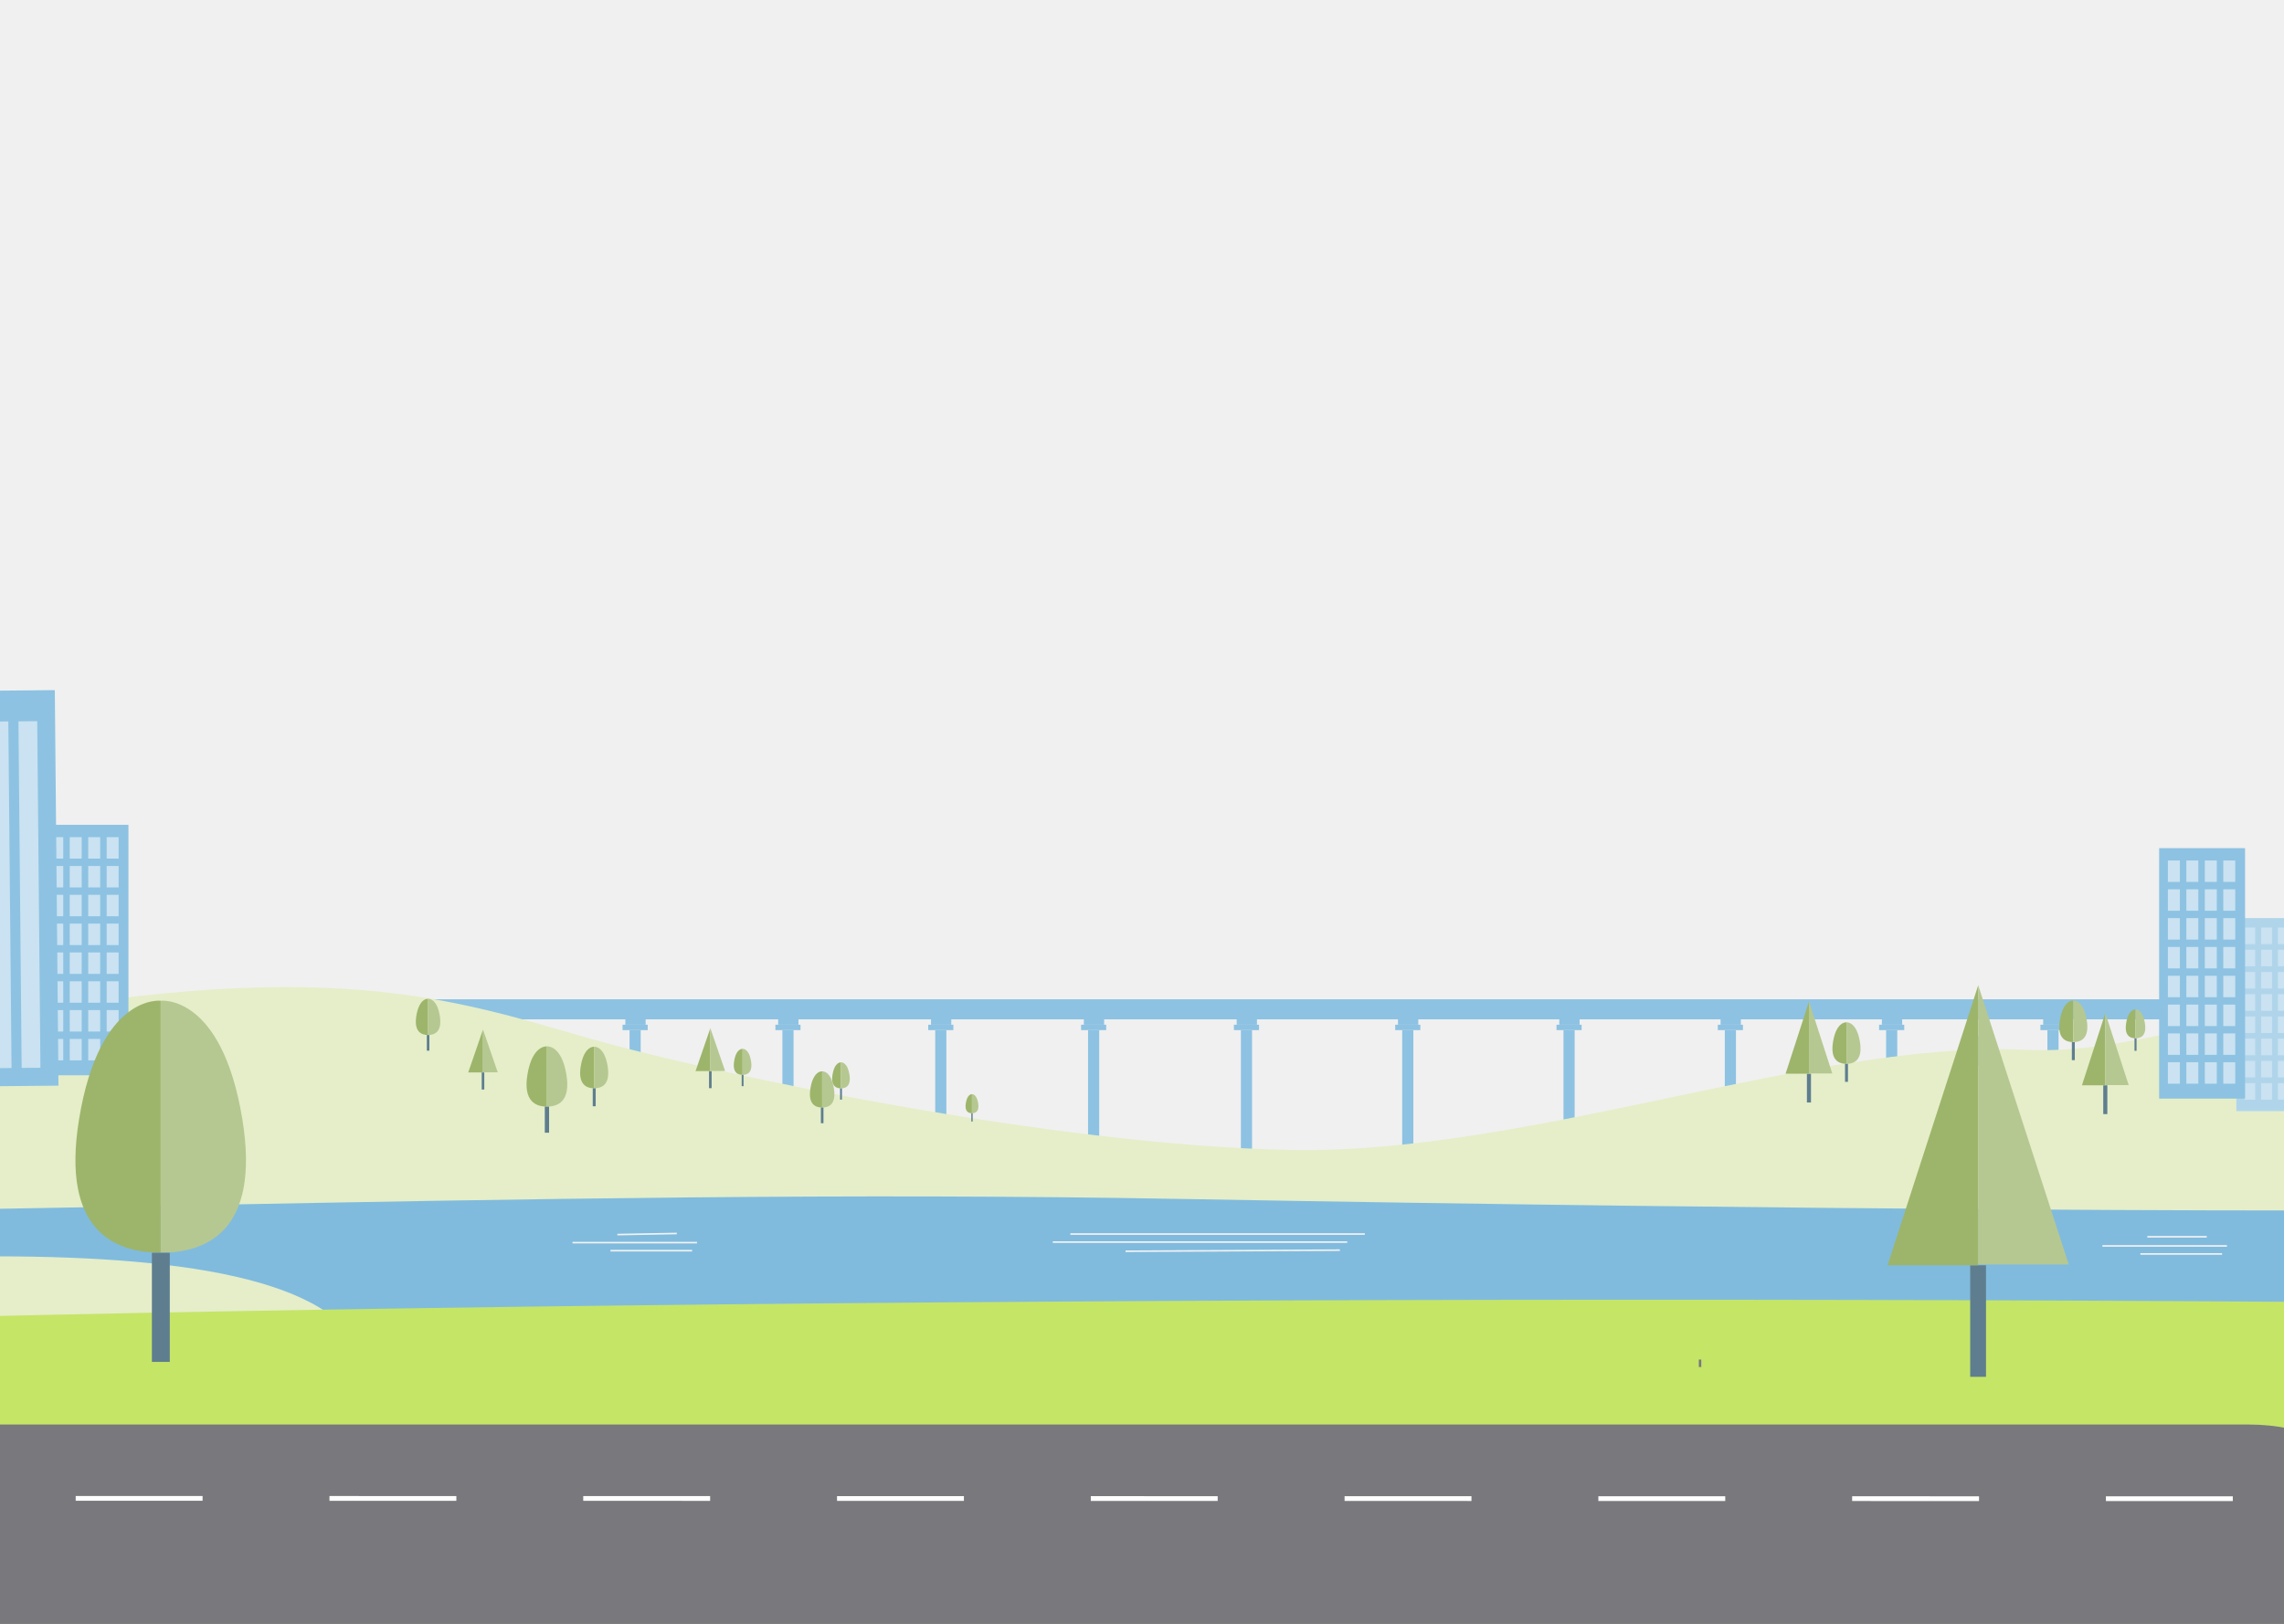
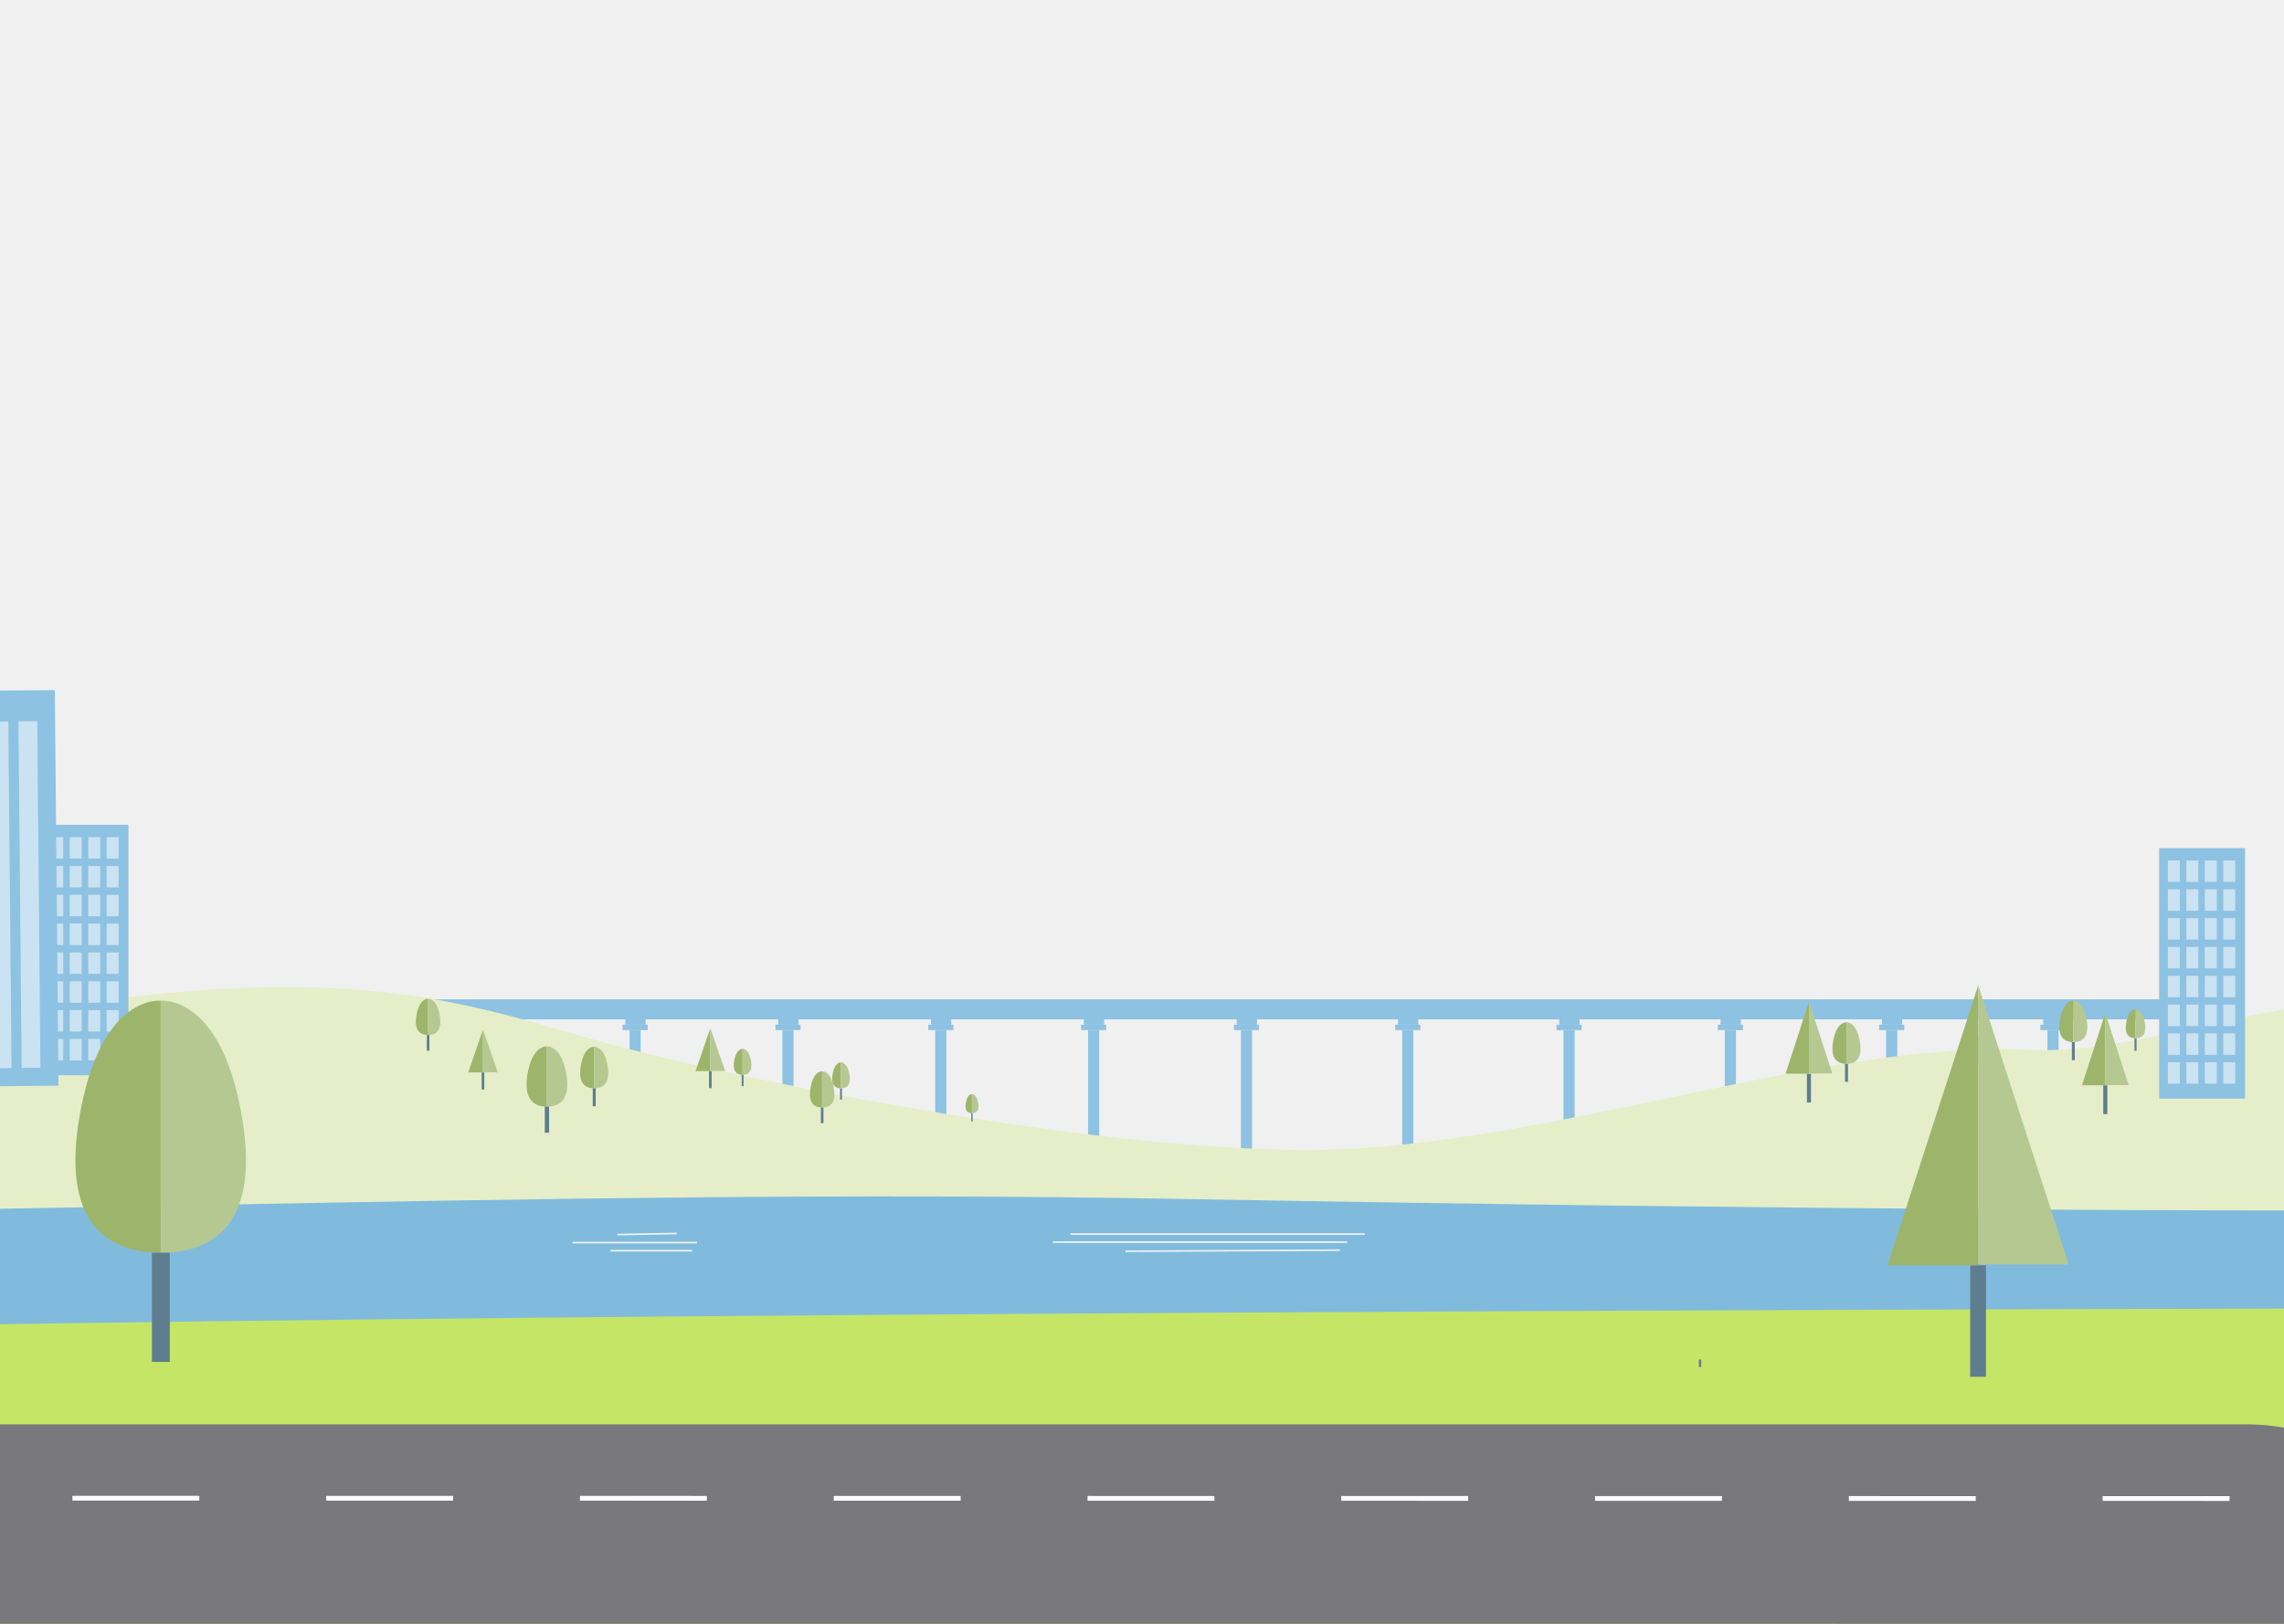
- <svg xmlns="http://www.w3.org/2000/svg" viewBox="0 0 1440 1024">
+ <svg xmlns="http://www.w3.org/2000/svg" id="Calque_1" data-name="Calque 1" viewBox="0 0 1440 1024">
  <g id="fond">
    <g id="train">
-       <g id="train-2" data-name="train">
+       <g id="train-2">
        <rect x="59.22" y="610.29" width="7.39" height="4.14" rx="0.91" style="fill:#8fc3e2" />
        <rect x="68.82" y="610.29" width="7.39" height="4.14" rx="0.91" style="fill:#8fc3e2" />
      </g>
      <rect x="-513.71" y="630.17" width="677.91" height="12.65" style="fill:#8dc2e2" />
      <rect x="10.6" y="642.82" width="12.79" height="3.39" style="fill:#8dc2e2" />
      <rect x="8.86" y="646.22" width="15.84" height="3.39" style="fill:#8dc2e2" />
      <rect x="13.26" y="649.62" width="7.03" height="27.89" style="fill:#8dc2e2" />
      <rect x="141.36" y="642.82" width="12.79" height="3.39" style="fill:#8dc2e2" />
-       <rect x="255.38" y="630.17" width="1209.46" height="12.65" style="fill:#8dc2e2" />
+       <rect x="255.38" y="630.17" width="1150.11" height="12.65" style="fill:#8dc2e2" />
      <rect x="779.69" y="642.82" width="12.79" height="3.39" style="fill:#8dc2e2" />
      <rect x="777.94" y="646.22" width="15.84" height="3.39" style="fill:#8dc2e2" />
      <rect x="782.35" y="649.62" width="7.03" height="78.77" style="fill:#8dc2e2" />
      <rect x="683.33" y="642.82" width="12.79" height="3.39" style="fill:#8dc2e2" />
      <rect x="681.59" y="646.22" width="15.84" height="3.39" style="fill:#8dc2e2" />
      <rect x="685.99" y="649.62" width="7.03" height="78.77" style="fill:#8dc2e2" />
      <rect x="586.98" y="642.82" width="12.79" height="3.39" style="fill:#8dc2e2" />
      <rect x="585.23" y="646.22" width="15.84" height="3.39" style="fill:#8dc2e2" />
      <rect x="589.63" y="649.62" width="7.03" height="55.47" style="fill:#8dc2e2" />
      <rect x="490.62" y="642.82" width="12.79" height="3.39" style="fill:#8dc2e2" />
      <rect x="488.87" y="646.22" width="15.84" height="3.39" style="fill:#8dc2e2" />
      <rect x="493.28" y="649.62" width="7.03" height="35.32" style="fill:#8dc2e2" />
      <rect x="394.26" y="642.82" width="12.79" height="3.39" style="fill:#8dc2e2" />
      <rect x="392.51" y="646.22" width="15.84" height="3.39" style="fill:#8dc2e2" />
      <rect x="396.92" y="649.62" width="7.03" height="27.89" style="fill:#8dc2e2" />
      <rect x="881.39" y="642.82" width="12.79" height="3.39" style="fill:#8dc2e2" />
      <rect x="879.64" y="646.22" width="15.84" height="3.39" style="fill:#8dc2e2" />
      <rect x="884.05" y="649.62" width="7.03" height="78.77" style="fill:#8dc2e2" />
      <rect x="983.09" y="642.82" width="12.79" height="3.39" style="fill:#8dc2e2" />
      <rect x="981.34" y="646.22" width="15.84" height="3.39" style="fill:#8dc2e2" />
      <rect x="985.74" y="649.62" width="7.03" height="78.77" style="fill:#8dc2e2" />
      <rect x="1084.78" y="642.82" width="12.79" height="3.39" style="fill:#8dc2e2" />
      <rect x="1083.03" y="646.22" width="15.84" height="3.39" style="fill:#8dc2e2" />
      <rect x="1087.44" y="649.62" width="7.03" height="78.77" style="fill:#8dc2e2" />
      <rect x="1186.48" y="642.82" width="12.79" height="3.39" style="fill:#8dc2e2" />
      <rect x="1184.73" y="646.22" width="15.84" height="3.39" style="fill:#8dc2e2" />
      <rect x="1189.14" y="649.62" width="7.03" height="78.77" style="fill:#8dc2e2" />
      <rect x="1288.17" y="642.82" width="12.79" height="3.39" style="fill:#8dc2e2" />
      <rect x="1286.43" y="646.22" width="15.84" height="3.39" style="fill:#8dc2e2" />
      <rect x="1290.83" y="649.62" width="7.03" height="78.77" style="fill:#8dc2e2" />
    </g>
-     <path d="M-697,761.59c5.06-3.41,10-7,14.92-10.54,26.18-19.19,114.11-77.14,243.95-95.77,156.47-22.46,239.46,24.62,408-8.56,236.14-46.48,316.48-16.12,403.3,8.56,75.59,21.49,289.75,67,440.43,69.9s330.32-69.31,463.61-63.13,256.63-118,468.78,95.24c0,0,26.7,122-329.7,115.88C1062.9,867.06-946.87,930.31-697,761.59Z" style="fill:#e5eec9" />
-     <path d="M-1465.21,802.67s313.32-40.58,861.61-36.19,928.24-18,1348.6-10.4,696.94,7.25,696.94,7.25l294-35.39a730.9,730.9,0,0,1,133-3.8l535.63,35.55q15.21,1,30.45,1.21l626.86,8.49,1095.33,4.1,166,.62L5068,780.67a950.79,950.79,0,0,1,116.45,8.18l587.75,77.8c-203.55,5.33-586,69.43-1050.5,69.51-1537.52.28-4060-83.28-4698.65-80.87C-808.49,858.44-1465.21,802.67-1465.21,802.67Z" style="fill:#80bbde" />
-     <path d="M-2876.18,871.76h0c307.14-119.87,575.33-16,693-63.34,114.14-45.95,413.12,29.6,564.23.41s291.36.94,361.48,7.58,259.7,59.3,394.75,61.91S-519.06,808.51-399.6,814c92.83,4.25,490-58.07,601.83,11.12,38.17,23.6,128.39,85.26-117.27,74,0,0-88.1,115.79-407.54,110.34C-639.35,1004-2694.34,1070.34-2876.18,871.76Z" style="fill:#e5eec9" />
-     <path d="M5772.23,866.65c-100.14,9.72-1421.09,21-1548.91,21-158.45,0-810.14,7.5-932.62-5.73C2565.84,803.61,27.6,806.05-523.42,851.12c-142,11.61-696.57-15.57-1004.39,4.4S-2035.7,842.2-2282,835.33s-514.36,41.78-760.61,43.22-593.77-16.38-1086.28-23-946.53-20.19-946.53-20.19c-364.78,0-566.79,107-686.82,117.33v72.2l12963.66,1V868.19C7200.37,868.3,5773.32,866.55,5772.23,866.65Z" style="fill:#c5e567" />
-     <path d="M1247.58,653.4a2.37,2.37,0,0,0-2.11-.11c-.93.4-2.32,1.44-3.43,4.12-1.56,3.75-4.58,10.8.53,13.83a7.32,7.32,0,0,0,8-.32c2.38-1.82,4.14-5.71-.24-14A7.54,7.54,0,0,0,1247.58,653.4Z" style="fill:#8dc2e2" />
+     <path d="M-697,761.59c5.06-3.41,10-7,14.92-10.54,26.18-19.19,114.11-77.14,244-95.77,156.47-22.46,239.46,24.62,408-8.56,236.14-46.48,316.48-16.12,403.3,8.56,75.59,21.49,289.75,67,440.43,69.9s330.32-69.31,463.61-63.13,256.63-118,468.78,95.24c0,0,26.7,122-329.7,115.88C1062.9,867.06-946.87,930.31-697,761.59Z" style="fill:#e5eec9" />
+     <path d="M4320,762.72l748,17.95a950.79,950.79,0,0,1,116.45,8.18l587.75,77.8c-203.55,5.33-586,69.43-1050.5,69.51-1537.52.28-4060-83.28-4698.65-80.87-831.57,3.15-1488.29-52.62-1488.29-52.62s313.32-40.58,861.61-36.19,928.24-18,1348.6-10.4,696.94,7.25,696.94,7.25l294-35.39a730.66,730.66,0,0,1,133-3.8l535.63,35.55q15.21,1,30.45,1.21l445,1.82H4320" style="fill:#80bbde" />
+     <path d="M-2876.18,871.76h0c307.14-119.87,575.33-16,693-63.34,114.14-45.95,413.12,29.6,564.23.41s291.36.94,361.48,7.58,259.7,59.3,394.75,61.91S-519.06,808.51-399.6,814c92.83,4.25,195.7,35.15,307.57,104.34,38.17,23.61,219,29.13-26.63,17.84,0,0,115.52,78.7-203.92,73.25C-639.35,1004-2694.34,1070.34-2876.18,871.76Z" style="fill:#e5eec9" />
+     <path d="M4320,824c-318.24,3.16-845,.08-1438.91,0-1366.48-.2-3084.17,1-3404.51,27.17-142,11.61-696.57-15.57-1004.39,4.4S-2035.7,842.2-2282,835.33s-514.36,41.78-760.61,43.22-593.77-16.38-1086.28-23-946.53-20.19-946.53-20.19c-364.78,0-566.79,107-686.82,117.33v72.2l12963.66,1V868.19c-1.09.11-1428.14-1.64-1429.23-1.54C5672.09,876.37,4447.82,824,4320,824" style="fill:#c5e567" />
+     <path d="M1247.58,653.4a2.34,2.34,0,0,0-2.11-.11c-.93.4-2.32,1.44-3.43,4.12-1.56,3.75-4.58,10.8.53,13.83a7.33,7.33,0,0,0,8-.32c2.38-1.82,4.14-5.71-.24-14A7.57,7.57,0,0,0,1247.58,653.4Z" style="fill:#8dc2e2" />
    <rect x="1245.44" y="670.68" width="1.48" height="11.51" style="fill:#3b6177" />
-     <rect x="1409.97" y="578.95" width="49.28" height="121.76" style="fill:#b0d5eb" />
-     <rect id="fenetre" x="1414.98" y="584.95" width="6.88" height="10.43" style="fill:#cae2f1" />
-     <rect id="fenetre-2" data-name="fenetre" x="1425.57" y="584.95" width="6.88" height="10.43" style="fill:#cae2f1" />
-     <rect id="fenetre-3" data-name="fenetre" x="1436.16" y="584.95" width="6.88" height="10.43" style="fill:#cae2f1" />
-     <rect id="fenetre-4" data-name="fenetre" x="1414.98" y="598.96" width="6.88" height="10.43" style="fill:#cae2f1" />
-     <rect id="fenetre-5" data-name="fenetre" x="1425.57" y="598.96" width="6.88" height="10.43" style="fill:#cae2f1" />
-     <rect id="fenetre-6" data-name="fenetre" x="1436.16" y="598.96" width="6.88" height="10.43" style="fill:#cae2f1" />
-     <rect id="fenetre-7" data-name="fenetre" x="1414.98" y="612.97" width="6.88" height="10.43" style="fill:#cae2f1" />
-     <rect id="fenetre-8" data-name="fenetre" x="1425.57" y="612.97" width="6.88" height="10.43" style="fill:#cae2f1" />
-     <rect id="fenetre-9" data-name="fenetre" x="1436.16" y="612.97" width="6.88" height="10.43" style="fill:#cae2f1" />
-     <rect id="fenetre-10" data-name="fenetre" x="1414.98" y="626.98" width="6.88" height="10.43" style="fill:#cae2f1" />
-     <rect id="fenetre-11" data-name="fenetre" x="1425.57" y="626.98" width="6.88" height="10.43" style="fill:#cae2f1" />
-     <rect id="fenetre-12" data-name="fenetre" x="1436.16" y="626.98" width="6.88" height="10.43" style="fill:#cae2f1" />
-     <rect id="fenetre-13" data-name="fenetre" x="1414.98" y="641" width="6.88" height="10.43" style="fill:#cae2f1" />
-     <rect id="fenetre-14" data-name="fenetre" x="1425.57" y="641" width="6.88" height="10.43" style="fill:#cae2f1" />
-     <rect id="fenetre-15" data-name="fenetre" x="1436.16" y="641" width="6.88" height="10.43" style="fill:#cae2f1" />
-     <rect id="fenetre-16" data-name="fenetre" x="1414.98" y="655.01" width="6.88" height="10.43" style="fill:#cae2f1" />
-     <rect id="fenetre-17" data-name="fenetre" x="1425.57" y="655.01" width="6.88" height="10.43" style="fill:#cae2f1" />
-     <rect id="fenetre-18" data-name="fenetre" x="1436.16" y="655.01" width="6.88" height="10.43" style="fill:#cae2f1" />
-     <rect id="fenetre-19" data-name="fenetre" x="1414.98" y="669.02" width="6.88" height="10.43" style="fill:#cae2f1" />
-     <rect id="fenetre-20" data-name="fenetre" x="1425.57" y="669.02" width="6.88" height="10.43" style="fill:#cae2f1" />
-     <rect id="fenetre-21" data-name="fenetre" x="1436.16" y="669.02" width="6.88" height="10.43" style="fill:#cae2f1" />
-     <rect id="fenetre-22" data-name="fenetre" x="1414.98" y="683.04" width="6.88" height="10.43" style="fill:#cae2f1" />
-     <rect id="fenetre-23" data-name="fenetre" x="1425.57" y="683.04" width="6.88" height="10.43" style="fill:#cae2f1" />
-     <rect id="fenetre-24" data-name="fenetre" x="1436.16" y="683.04" width="6.88" height="10.43" style="fill:#cae2f1" />
  </g>
  <g id="ECOLE">
    <path d="M269.89,629.86s-5.52-.67-7.39,10.71c-1.69,10.29,3.39,12.12,7.39,12.12Z" style="fill:#9db56b" />
    <path d="M269.89,629.86s5.52-.67,7.39,10.71c1.69,10.29-3.39,12.12-7.39,12.12Z" style="fill:#b6c891" />
    <rect x="269.09" y="652.69" width="1.62" height="9.89" style="fill:#5e7e8f" />
    <path d="M518.35,675.6s-5.52-.67-7.39,10.72c-1.69,10.29,3.39,12.11,7.39,12.11Z" style="fill:#9db56b" />
    <path d="M518.35,675.6s5.53-.67,7.39,10.72c1.69,10.29-3.39,12.11-7.39,12.11Z" style="fill:#b6c891" />
    <rect x="517.55" y="698.43" width="1.62" height="9.89" style="fill:#5e7e8f" />
    <path d="M468.18,661.43s-4-.48-5.31,7.7c-1.22,7.4,2.44,8.72,5.31,8.72Z" style="fill:#9db56b" />
    <path d="M468.18,661.43s4-.48,5.32,7.7c1.21,7.4-2.44,8.72-5.32,8.72Z" style="fill:#b6c891" />
    <rect x="467.61" y="677.85" width="1.17" height="7.11" style="fill:#5e7e8f" />
    <path d="M530.23,669.94s-4-.48-5.32,7.7c-1.21,7.4,2.44,8.71,5.32,8.71Z" style="fill:#9db56b" />
    <path d="M530.23,669.94s4-.48,5.31,7.7c1.22,7.4-2.44,8.71-5.31,8.71Z" style="fill:#b6c891" />
    <rect x="529.65" y="686.35" width="1.17" height="7.11" style="fill:#5e7e8f" />
    <path d="M612.81,690s-2.9-.35-3.89,5.65c-.89,5.42,1.79,6.38,3.89,6.38Z" style="fill:#9db56b" />
    <path d="M612.81,690s2.91-.35,3.9,5.65c.89,5.42-1.79,6.38-3.9,6.38Z" style="fill:#b6c891" />
    <rect x="612.39" y="702.04" width="0.85" height="5.21" style="fill:#5e7e8f" />
    <path d="M344.81,659.88s-9.19-1.11-12.29,17.82c-2.81,17.12,5.64,20.16,12.29,20.16Z" style="fill:#9db56b" />
    <path d="M344.81,659.88s9.19-1.11,12.3,17.82c2.81,17.12-5.65,20.16-12.3,20.16Z" style="fill:#b6c891" />
    <rect x="343.48" y="697.86" width="2.7" height="16.45" style="fill:#5e7e8f" />
    <path d="M374.62,660.1s-6.33-.76-8.48,12.29c-1.93,11.8,3.9,13.9,8.48,13.9Z" style="fill:#9db56b" />
    <path d="M374.62,660.1s6.34-.76,8.48,12.29c1.94,11.8-3.89,13.9-8.48,13.9Z" style="fill:#b6c891" />
    <rect x="373.71" y="686.29" width="1.86" height="11.34" style="fill:#5e7e8f" />
    <path d="M1164.15,644.71s-6.33-.77-8.47,12.28c-1.94,11.8,3.89,13.9,8.47,13.9Z" style="fill:#9db56b" />
    <path d="M1164.15,644.71s6.34-.77,8.48,12.28c1.94,11.8-3.89,13.9-8.48,13.9Z" style="fill:#b6c891" />
    <rect x="1163.24" y="670.89" width="1.86" height="11.34" style="fill:#5e7e8f" />
    <path d="M1307.17,631s-6.34-.77-8.48,12.29c-1.94,11.8,3.89,13.89,8.48,13.89Z" style="fill:#9db56b" />
    <path d="M1307.17,631s6.33-.77,8.47,12.29c1.94,11.8-3.89,13.89-8.47,13.89Z" style="fill:#b6c891" />
    <rect x="1306.25" y="657.21" width="1.86" height="11.34" style="fill:#5e7e8f" />
    <path d="M1346.39,636.57s-4.4-.53-5.89,8.55c-1.35,8.2,2.7,9.66,5.89,9.66Z" style="fill:#9db56b" />
    <path d="M1346.39,636.57s4.4-.53,5.89,8.55c1.35,8.2-2.7,9.66-5.89,9.66Z" style="fill:#b6c891" />
    <rect x="1345.75" y="654.78" width="1.29" height="7.88" style="fill:#5e7e8f" />
    <rect x="1242.15" y="797.91" width="9.98" height="70.34" style="fill:#5e7e8f" />
    <polygon points="1247.14 621.59 1247.14 797.91 1190.03 797.91 1247.14 621.59" style="fill:#9db56b" />
    <polyline points="1304.26 797.37 1247.14 621.05 1247.14 797.37" style="fill:#b6c891" />
    <rect x="1139.21" y="677.11" width="2.57" height="18.15" style="fill:#5e7e8f" />
    <polygon points="1140.5 631.61 1140.5 677.11 1125.76 677.11 1140.5 631.61" style="fill:#9db56b" />
    <polyline points="1155.23 676.97 1140.5 631.47 1140.5 676.97" style="fill:#b6c891" />
    <rect x="1326.05" y="684.42" width="2.57" height="18.15" style="fill:#5e7e8f" />
    <polygon points="1327.34 638.92 1327.34 684.42 1312.6 684.42 1327.34 638.92" style="fill:#9db56b" />
    <polyline points="1342.08 684.28 1327.34 638.78 1327.34 684.28" style="fill:#b6c891" />
    <rect x="1361.28" y="534.86" width="54.17" height="157.94" style="fill:#8dc2e2" />
-     <rect id="fenetre-25" data-name="fenetre" x="1366.8" y="542.63" width="7.56" height="13.53" style="fill:#cae2f1" />
-     <rect id="fenetre-26" data-name="fenetre" x="1378.43" y="542.63" width="7.56" height="13.53" style="fill:#cae2f1" />
-     <rect id="fenetre-27" data-name="fenetre" x="1390.07" y="542.63" width="7.56" height="13.53" style="fill:#cae2f1" />
-     <rect id="fenetre-28" data-name="fenetre" x="1401.71" y="542.63" width="7.56" height="13.53" style="fill:#cae2f1" />
-     <rect id="fenetre-29" data-name="fenetre" x="1366.8" y="560.81" width="7.56" height="13.53" style="fill:#cae2f1" />
-     <rect id="fenetre-30" data-name="fenetre" x="1378.43" y="560.81" width="7.56" height="13.53" style="fill:#cae2f1" />
-     <rect id="fenetre-31" data-name="fenetre" x="1390.07" y="560.81" width="7.56" height="13.53" style="fill:#cae2f1" />
-     <rect id="fenetre-32" data-name="fenetre" x="1401.71" y="560.81" width="7.56" height="13.53" style="fill:#cae2f1" />
-     <rect id="fenetre-33" data-name="fenetre" x="1366.8" y="578.98" width="7.56" height="13.53" style="fill:#cae2f1" />
-     <rect id="fenetre-34" data-name="fenetre" x="1378.43" y="578.98" width="7.56" height="13.53" style="fill:#cae2f1" />
-     <rect id="fenetre-35" data-name="fenetre" x="1390.07" y="578.98" width="7.56" height="13.53" style="fill:#cae2f1" />
-     <rect id="fenetre-36" data-name="fenetre" x="1401.71" y="578.98" width="7.56" height="13.53" style="fill:#cae2f1" />
-     <rect id="fenetre-37" data-name="fenetre" x="1366.8" y="597.16" width="7.56" height="13.53" style="fill:#cae2f1" />
-     <rect id="fenetre-38" data-name="fenetre" x="1378.43" y="597.16" width="7.56" height="13.53" style="fill:#cae2f1" />
-     <rect id="fenetre-39" data-name="fenetre" x="1390.07" y="597.16" width="7.56" height="13.53" style="fill:#cae2f1" />
-     <rect id="fenetre-40" data-name="fenetre" x="1401.71" y="597.16" width="7.56" height="13.53" style="fill:#cae2f1" />
-     <rect id="fenetre-41" data-name="fenetre" x="1366.8" y="615.34" width="7.56" height="13.53" style="fill:#cae2f1" />
-     <rect id="fenetre-42" data-name="fenetre" x="1378.43" y="615.34" width="7.56" height="13.53" style="fill:#cae2f1" />
-     <rect id="fenetre-43" data-name="fenetre" x="1390.07" y="615.34" width="7.56" height="13.53" style="fill:#cae2f1" />
-     <rect id="fenetre-44" data-name="fenetre" x="1401.71" y="615.34" width="7.56" height="13.53" style="fill:#cae2f1" />
-     <rect id="fenetre-45" data-name="fenetre" x="1366.8" y="633.52" width="7.56" height="13.53" style="fill:#cae2f1" />
-     <rect id="fenetre-46" data-name="fenetre" x="1378.43" y="633.52" width="7.56" height="13.53" style="fill:#cae2f1" />
-     <rect id="fenetre-47" data-name="fenetre" x="1390.07" y="633.52" width="7.56" height="13.53" style="fill:#cae2f1" />
-     <rect id="fenetre-48" data-name="fenetre" x="1401.71" y="633.52" width="7.56" height="13.53" style="fill:#cae2f1" />
-     <rect id="fenetre-49" data-name="fenetre" x="1366.8" y="651.69" width="7.56" height="13.53" style="fill:#cae2f1" />
-     <rect id="fenetre-50" data-name="fenetre" x="1378.43" y="651.69" width="7.56" height="13.53" style="fill:#cae2f1" />
-     <rect id="fenetre-51" data-name="fenetre" x="1390.07" y="651.69" width="7.56" height="13.53" style="fill:#cae2f1" />
-     <rect id="fenetre-52" data-name="fenetre" x="1401.71" y="651.69" width="7.56" height="13.53" style="fill:#cae2f1" />
-     <rect id="fenetre-53" data-name="fenetre" x="1366.8" y="669.87" width="7.56" height="13.53" style="fill:#cae2f1" />
-     <rect id="fenetre-54" data-name="fenetre" x="1378.43" y="669.87" width="7.56" height="13.53" style="fill:#cae2f1" />
-     <rect id="fenetre-55" data-name="fenetre" x="1390.07" y="669.87" width="7.56" height="13.53" style="fill:#cae2f1" />
-     <rect id="fenetre-56" data-name="fenetre" x="1401.71" y="669.87" width="7.56" height="13.53" style="fill:#cae2f1" />
+     <rect id="fenetre" x="1366.8" y="542.63" width="7.56" height="13.53" style="fill:#cae2f1" />
+     <rect id="fenetre-2" x="1378.43" y="542.63" width="7.56" height="13.53" style="fill:#cae2f1" />
+     <rect id="fenetre-3" x="1390.07" y="542.63" width="7.56" height="13.53" style="fill:#cae2f1" />
+     <rect id="fenetre-4" x="1401.71" y="542.63" width="7.56" height="13.53" style="fill:#cae2f1" />
+     <rect id="fenetre-5" x="1366.8" y="560.81" width="7.56" height="13.53" style="fill:#cae2f1" />
+     <rect id="fenetre-6" x="1378.43" y="560.81" width="7.56" height="13.53" style="fill:#cae2f1" />
+     <rect id="fenetre-7" x="1390.07" y="560.81" width="7.56" height="13.53" style="fill:#cae2f1" />
+     <rect id="fenetre-8" x="1401.71" y="560.81" width="7.56" height="13.53" style="fill:#cae2f1" />
+     <rect id="fenetre-9" x="1366.8" y="578.98" width="7.56" height="13.53" style="fill:#cae2f1" />
+     <rect id="fenetre-10" x="1378.43" y="578.98" width="7.56" height="13.53" style="fill:#cae2f1" />
+     <rect id="fenetre-11" x="1390.07" y="578.98" width="7.56" height="13.53" style="fill:#cae2f1" />
+     <rect id="fenetre-12" x="1401.71" y="578.98" width="7.56" height="13.53" style="fill:#cae2f1" />
+     <rect id="fenetre-13" x="1366.8" y="597.16" width="7.56" height="13.53" style="fill:#cae2f1" />
+     <rect id="fenetre-14" x="1378.43" y="597.16" width="7.56" height="13.53" style="fill:#cae2f1" />
+     <rect id="fenetre-15" x="1390.07" y="597.16" width="7.56" height="13.53" style="fill:#cae2f1" />
+     <rect id="fenetre-16" x="1401.71" y="597.16" width="7.56" height="13.53" style="fill:#cae2f1" />
+     <rect id="fenetre-17" x="1366.8" y="615.34" width="7.56" height="13.53" style="fill:#cae2f1" />
+     <rect id="fenetre-18" x="1378.43" y="615.34" width="7.56" height="13.53" style="fill:#cae2f1" />
+     <rect id="fenetre-19" x="1390.07" y="615.34" width="7.56" height="13.53" style="fill:#cae2f1" />
+     <rect id="fenetre-20" x="1401.71" y="615.34" width="7.56" height="13.53" style="fill:#cae2f1" />
+     <rect id="fenetre-21" x="1366.8" y="633.52" width="7.56" height="13.53" style="fill:#cae2f1" />
+     <rect id="fenetre-22" x="1378.43" y="633.52" width="7.56" height="13.53" style="fill:#cae2f1" />
+     <rect id="fenetre-23" x="1390.07" y="633.52" width="7.56" height="13.53" style="fill:#cae2f1" />
+     <rect id="fenetre-24" x="1401.71" y="633.52" width="7.56" height="13.53" style="fill:#cae2f1" />
+     <rect id="fenetre-25" x="1366.8" y="651.69" width="7.56" height="13.53" style="fill:#cae2f1" />
+     <rect id="fenetre-26" x="1378.43" y="651.69" width="7.56" height="13.53" style="fill:#cae2f1" />
+     <rect id="fenetre-27" x="1390.07" y="651.69" width="7.56" height="13.53" style="fill:#cae2f1" />
+     <rect id="fenetre-28" x="1401.71" y="651.69" width="7.56" height="13.53" style="fill:#cae2f1" />
+     <rect id="fenetre-29" x="1366.8" y="669.87" width="7.56" height="13.53" style="fill:#cae2f1" />
+     <rect id="fenetre-30" x="1378.43" y="669.87" width="7.56" height="13.53" style="fill:#cae2f1" />
+     <rect id="fenetre-31" x="1390.07" y="669.87" width="7.56" height="13.53" style="fill:#cae2f1" />
+     <rect id="fenetre-32" x="1401.71" y="669.87" width="7.56" height="13.53" style="fill:#cae2f1" />
    <rect x="303.7" y="676.31" width="1.63" height="10.78" style="fill:#5e7e8f" />
    <polygon points="304.51 649.29 304.51 676.31 295.2 676.31 304.51 649.29" style="fill:#9db56b" />
    <polyline points="313.82 676.22 304.51 649.21 304.51 676.22" style="fill:#b6c891" />
    <rect x="447.03" y="675.44" width="1.63" height="10.78" style="fill:#5e7e8f" />
    <polygon points="447.84 648.43 447.84 675.44 438.53 675.44 447.84 648.43" style="fill:#9db56b" />
    <polyline points="457.15 675.36 447.84 648.35 447.84 675.36" style="fill:#b6c891" />
    <rect x="26.81" y="520.15" width="54.17" height="157.94" style="fill:#8dc2e2" />
-     <rect id="fenetre-57" data-name="fenetre" x="32.32" y="527.92" width="7.56" height="13.53" style="fill:#cae2f1" />
-     <rect id="fenetre-58" data-name="fenetre" x="43.96" y="527.92" width="7.56" height="13.53" style="fill:#cae2f1" />
-     <rect id="fenetre-59" data-name="fenetre" x="55.6" y="527.92" width="7.56" height="13.53" style="fill:#cae2f1" />
-     <rect id="fenetre-60" data-name="fenetre" x="67.24" y="527.92" width="7.56" height="13.53" style="fill:#cae2f1" />
-     <rect id="fenetre-61" data-name="fenetre" x="32.32" y="546.1" width="7.56" height="13.53" style="fill:#cae2f1" />
-     <rect id="fenetre-62" data-name="fenetre" x="43.96" y="546.1" width="7.56" height="13.53" style="fill:#cae2f1" />
-     <rect id="fenetre-63" data-name="fenetre" x="55.6" y="546.1" width="7.56" height="13.53" style="fill:#cae2f1" />
-     <rect id="fenetre-64" data-name="fenetre" x="67.24" y="546.1" width="7.56" height="13.53" style="fill:#cae2f1" />
-     <rect id="fenetre-65" data-name="fenetre" x="32.32" y="564.28" width="7.56" height="13.53" style="fill:#cae2f1" />
-     <rect id="fenetre-66" data-name="fenetre" x="43.96" y="564.28" width="7.56" height="13.53" style="fill:#cae2f1" />
-     <rect id="fenetre-67" data-name="fenetre" x="55.6" y="564.28" width="7.56" height="13.53" style="fill:#cae2f1" />
-     <rect id="fenetre-68" data-name="fenetre" x="67.24" y="564.28" width="7.56" height="13.53" style="fill:#cae2f1" />
-     <rect id="fenetre-69" data-name="fenetre" x="32.32" y="582.45" width="7.56" height="13.53" style="fill:#cae2f1" />
-     <rect id="fenetre-70" data-name="fenetre" x="43.96" y="582.45" width="7.56" height="13.53" style="fill:#cae2f1" />
-     <rect id="fenetre-71" data-name="fenetre" x="55.6" y="582.45" width="7.56" height="13.53" style="fill:#cae2f1" />
-     <rect id="fenetre-72" data-name="fenetre" x="67.24" y="582.45" width="7.56" height="13.53" style="fill:#cae2f1" />
-     <rect id="fenetre-73" data-name="fenetre" x="32.32" y="600.63" width="7.56" height="13.53" style="fill:#cae2f1" />
-     <rect id="fenetre-74" data-name="fenetre" x="43.96" y="600.63" width="7.56" height="13.53" style="fill:#cae2f1" />
-     <rect id="fenetre-75" data-name="fenetre" x="55.6" y="600.63" width="7.56" height="13.53" style="fill:#cae2f1" />
-     <rect id="fenetre-76" data-name="fenetre" x="67.24" y="600.63" width="7.56" height="13.53" style="fill:#cae2f1" />
-     <rect id="fenetre-77" data-name="fenetre" x="32.32" y="618.81" width="7.56" height="13.53" style="fill:#cae2f1" />
-     <rect id="fenetre-78" data-name="fenetre" x="43.96" y="618.81" width="7.56" height="13.53" style="fill:#cae2f1" />
-     <rect id="fenetre-79" data-name="fenetre" x="55.6" y="618.81" width="7.56" height="13.53" style="fill:#cae2f1" />
-     <rect id="fenetre-80" data-name="fenetre" x="67.24" y="618.81" width="7.56" height="13.53" style="fill:#cae2f1" />
-     <rect id="fenetre-81" data-name="fenetre" x="32.32" y="636.99" width="7.56" height="13.53" style="fill:#cae2f1" />
-     <rect id="fenetre-82" data-name="fenetre" x="43.96" y="636.99" width="7.56" height="13.53" style="fill:#cae2f1" />
-     <rect id="fenetre-83" data-name="fenetre" x="55.6" y="636.99" width="7.56" height="13.53" style="fill:#cae2f1" />
-     <rect id="fenetre-84" data-name="fenetre" x="67.24" y="636.99" width="7.56" height="13.53" style="fill:#cae2f1" />
-     <rect id="fenetre-85" data-name="fenetre" x="32.32" y="655.16" width="7.56" height="13.53" style="fill:#cae2f1" />
-     <rect id="fenetre-86" data-name="fenetre" x="43.96" y="655.16" width="7.56" height="13.53" style="fill:#cae2f1" />
-     <rect id="fenetre-87" data-name="fenetre" x="55.6" y="655.16" width="7.56" height="13.53" style="fill:#cae2f1" />
-     <rect id="fenetre-88" data-name="fenetre" x="67.24" y="655.16" width="7.56" height="13.53" style="fill:#cae2f1" />
+     <rect id="fenetre-33" x="32.32" y="527.92" width="7.56" height="13.53" style="fill:#cae2f1" />
+     <rect id="fenetre-34" x="43.96" y="527.92" width="7.56" height="13.53" style="fill:#cae2f1" />
+     <rect id="fenetre-35" x="55.6" y="527.92" width="7.56" height="13.53" style="fill:#cae2f1" />
+     <rect id="fenetre-36" x="67.24" y="527.92" width="7.56" height="13.53" style="fill:#cae2f1" />
+     <rect id="fenetre-37" x="32.32" y="546.1" width="7.56" height="13.53" style="fill:#cae2f1" />
+     <rect id="fenetre-38" x="43.96" y="546.1" width="7.56" height="13.53" style="fill:#cae2f1" />
+     <rect id="fenetre-39" x="55.6" y="546.1" width="7.56" height="13.53" style="fill:#cae2f1" />
+     <rect id="fenetre-40" x="67.24" y="546.1" width="7.56" height="13.53" style="fill:#cae2f1" />
+     <rect id="fenetre-41" x="32.32" y="564.28" width="7.56" height="13.53" style="fill:#cae2f1" />
+     <rect id="fenetre-42" x="43.96" y="564.28" width="7.56" height="13.53" style="fill:#cae2f1" />
+     <rect id="fenetre-43" x="55.6" y="564.28" width="7.56" height="13.53" style="fill:#cae2f1" />
+     <rect id="fenetre-44" x="67.24" y="564.28" width="7.56" height="13.53" style="fill:#cae2f1" />
+     <rect id="fenetre-45" x="32.32" y="582.45" width="7.56" height="13.53" style="fill:#cae2f1" />
+     <rect id="fenetre-46" x="43.96" y="582.45" width="7.56" height="13.53" style="fill:#cae2f1" />
+     <rect id="fenetre-47" x="55.6" y="582.45" width="7.56" height="13.53" style="fill:#cae2f1" />
+     <rect id="fenetre-48" x="67.24" y="582.45" width="7.56" height="13.53" style="fill:#cae2f1" />
+     <rect id="fenetre-49" x="32.32" y="600.63" width="7.56" height="13.53" style="fill:#cae2f1" />
+     <rect id="fenetre-50" x="43.96" y="600.63" width="7.56" height="13.53" style="fill:#cae2f1" />
+     <rect id="fenetre-51" x="55.6" y="600.63" width="7.56" height="13.53" style="fill:#cae2f1" />
+     <rect id="fenetre-52" x="67.24" y="600.63" width="7.56" height="13.53" style="fill:#cae2f1" />
+     <rect id="fenetre-53" x="32.32" y="618.81" width="7.56" height="13.53" style="fill:#cae2f1" />
+     <rect id="fenetre-54" x="43.96" y="618.81" width="7.56" height="13.53" style="fill:#cae2f1" />
+     <rect id="fenetre-55" x="55.6" y="618.81" width="7.56" height="13.53" style="fill:#cae2f1" />
+     <rect id="fenetre-56" x="67.24" y="618.81" width="7.56" height="13.53" style="fill:#cae2f1" />
+     <rect id="fenetre-57" x="32.32" y="636.99" width="7.56" height="13.53" style="fill:#cae2f1" />
+     <rect id="fenetre-58" x="43.96" y="636.99" width="7.56" height="13.53" style="fill:#cae2f1" />
+     <rect id="fenetre-59" x="55.6" y="636.99" width="7.56" height="13.53" style="fill:#cae2f1" />
+     <rect id="fenetre-60" x="67.24" y="636.99" width="7.56" height="13.53" style="fill:#cae2f1" />
+     <rect id="fenetre-61" x="32.32" y="655.16" width="7.56" height="13.53" style="fill:#cae2f1" />
+     <rect id="fenetre-62" x="43.96" y="655.16" width="7.56" height="13.53" style="fill:#cae2f1" />
+     <rect id="fenetre-63" x="55.6" y="655.16" width="7.56" height="13.53" style="fill:#cae2f1" />
+     <rect id="fenetre-64" x="67.24" y="655.16" width="7.56" height="13.53" style="fill:#cae2f1" />
    <path d="M101.32,631.09s-38.45-4.64-51.45,74.58C38.11,777.29,73.49,790,101.32,790Z" style="fill:#9db56b" />
    <path d="M101.32,631.09s38.45-4.64,51.45,74.58C164.53,777.29,129.15,790,101.32,790Z" style="fill:#b6c891" />
    <rect x="95.76" y="790.02" width="11.29" height="68.82" style="fill:#5e7e8f" />
-     <rect x="-34.89" y="435.53" width="70.58" height="249.43" transform="translate(-5.16 0.03) rotate(-0.53)" style="fill:#8dc2e2" />
-     <rect id="fenetre-89" data-name="fenetre" x="-5.61" y="455" width="11.85" height="218.59" transform="translate(-5.19 0.03) rotate(-0.53)" style="fill:#cae2f1" />
-     <rect id="fenetre-90" data-name="fenetre" x="12.61" y="454.83" width="11.85" height="218.59" transform="translate(-5.19 0.19) rotate(-0.53)" style="fill:#cae2f1" />
+     <rect x="-34.87" y="435.53" width="70.58" height="249.43" transform="translate(-5.18 0.03) rotate(-0.53)" style="fill:#8dc2e2" />
+     <rect id="fenetre-65" x="-5.58" y="455" width="11.85" height="218.59" transform="translate(-5.22 0.03) rotate(-0.53)" style="fill:#cae2f1" />
+     <rect id="fenetre-66" x="12.64" y="454.82" width="11.85" height="218.59" transform="translate(-5.22 0.2) rotate(-0.53)" style="fill:#cae2f1" />
  </g>
  <g id="bateau">
-     <line x1="1404.04" y1="785.7" x2="1325.53" y2="785.7" style="fill:none;stroke:#f2f2f2;stroke-miterlimit:10" />
-     <line x1="1400.96" y1="790.77" x2="1349.47" y2="790.77" style="fill:none;stroke:#f2f2f2;stroke-miterlimit:10" />
-     <line x1="1391.31" y1="779.94" x2="1353.83" y2="779.94" style="fill:none;stroke:#f2f2f2;stroke-miterlimit:10" />
    <line x1="663.76" y1="783.29" x2="849.38" y2="783.29" style="fill:none;stroke:#f2f2f2;stroke-miterlimit:10" />
    <line x1="674.85" y1="778.21" x2="860.48" y2="778.21" style="fill:none;stroke:#f2f2f2;stroke-miterlimit:10" />
    <line x1="709.64" y1="789.05" x2="844.74" y2="788.36" style="fill:none;stroke:#f2f2f2;stroke-miterlimit:10" />
    <line x1="439.44" y1="783.62" x2="360.93" y2="783.62" style="fill:none;stroke:#f2f2f2;stroke-miterlimit:10" />
    <line x1="436.36" y1="788.7" x2="384.87" y2="788.7" style="fill:none;stroke:#f2f2f2;stroke-miterlimit:10" />
    <line x1="426.71" y1="777.86" x2="389.23" y2="778.55" style="fill:none;stroke:#f2f2f2;stroke-miterlimit:10" />
  </g>
-   <g id="panneau_photovoltaique" data-name="panneau photovoltaique">
-     <g id="photovoltaique">
-       <path d="M1543.65,1024.08l-3100.31,0h0A125.69,125.69,0,0,1-1431,898.34l2848.93,0a125.69,125.69,0,0,1,125.69,125.69Z" style="fill:#79787d" />
-       <path d="M-1501.72,1024s-2.9-78.3,63.65-78.88,2880,0,2880,0,54.41,8.54,51.85,82.69" style="fill:none;stroke:#fff;stroke-miterlimit:5;stroke-width:3px;stroke-dasharray:80" />
-     </g>
-   </g>
  <g id="borne">
    <rect x="1071.06" y="857.36" width="1.54" height="4.71" style="fill:#79787d" />
  </g>
+   <path d="M1542.58,1024l-3100.32-.05h0A125.69,125.69,0,0,1-1432,898.23l2848.93,0A125.69,125.69,0,0,1,1542.58,1024Z" style="fill:#79787d" />
+   <path d="M-1503.79,1023.88s-2.9-78.29,63.65-78.87,2880,0,2880,0,54.41,8.53,51.85,82.69" style="fill:none;stroke:#fff;stroke-miterlimit:5;stroke-width:3px;stroke-dasharray:80" />
</svg>
